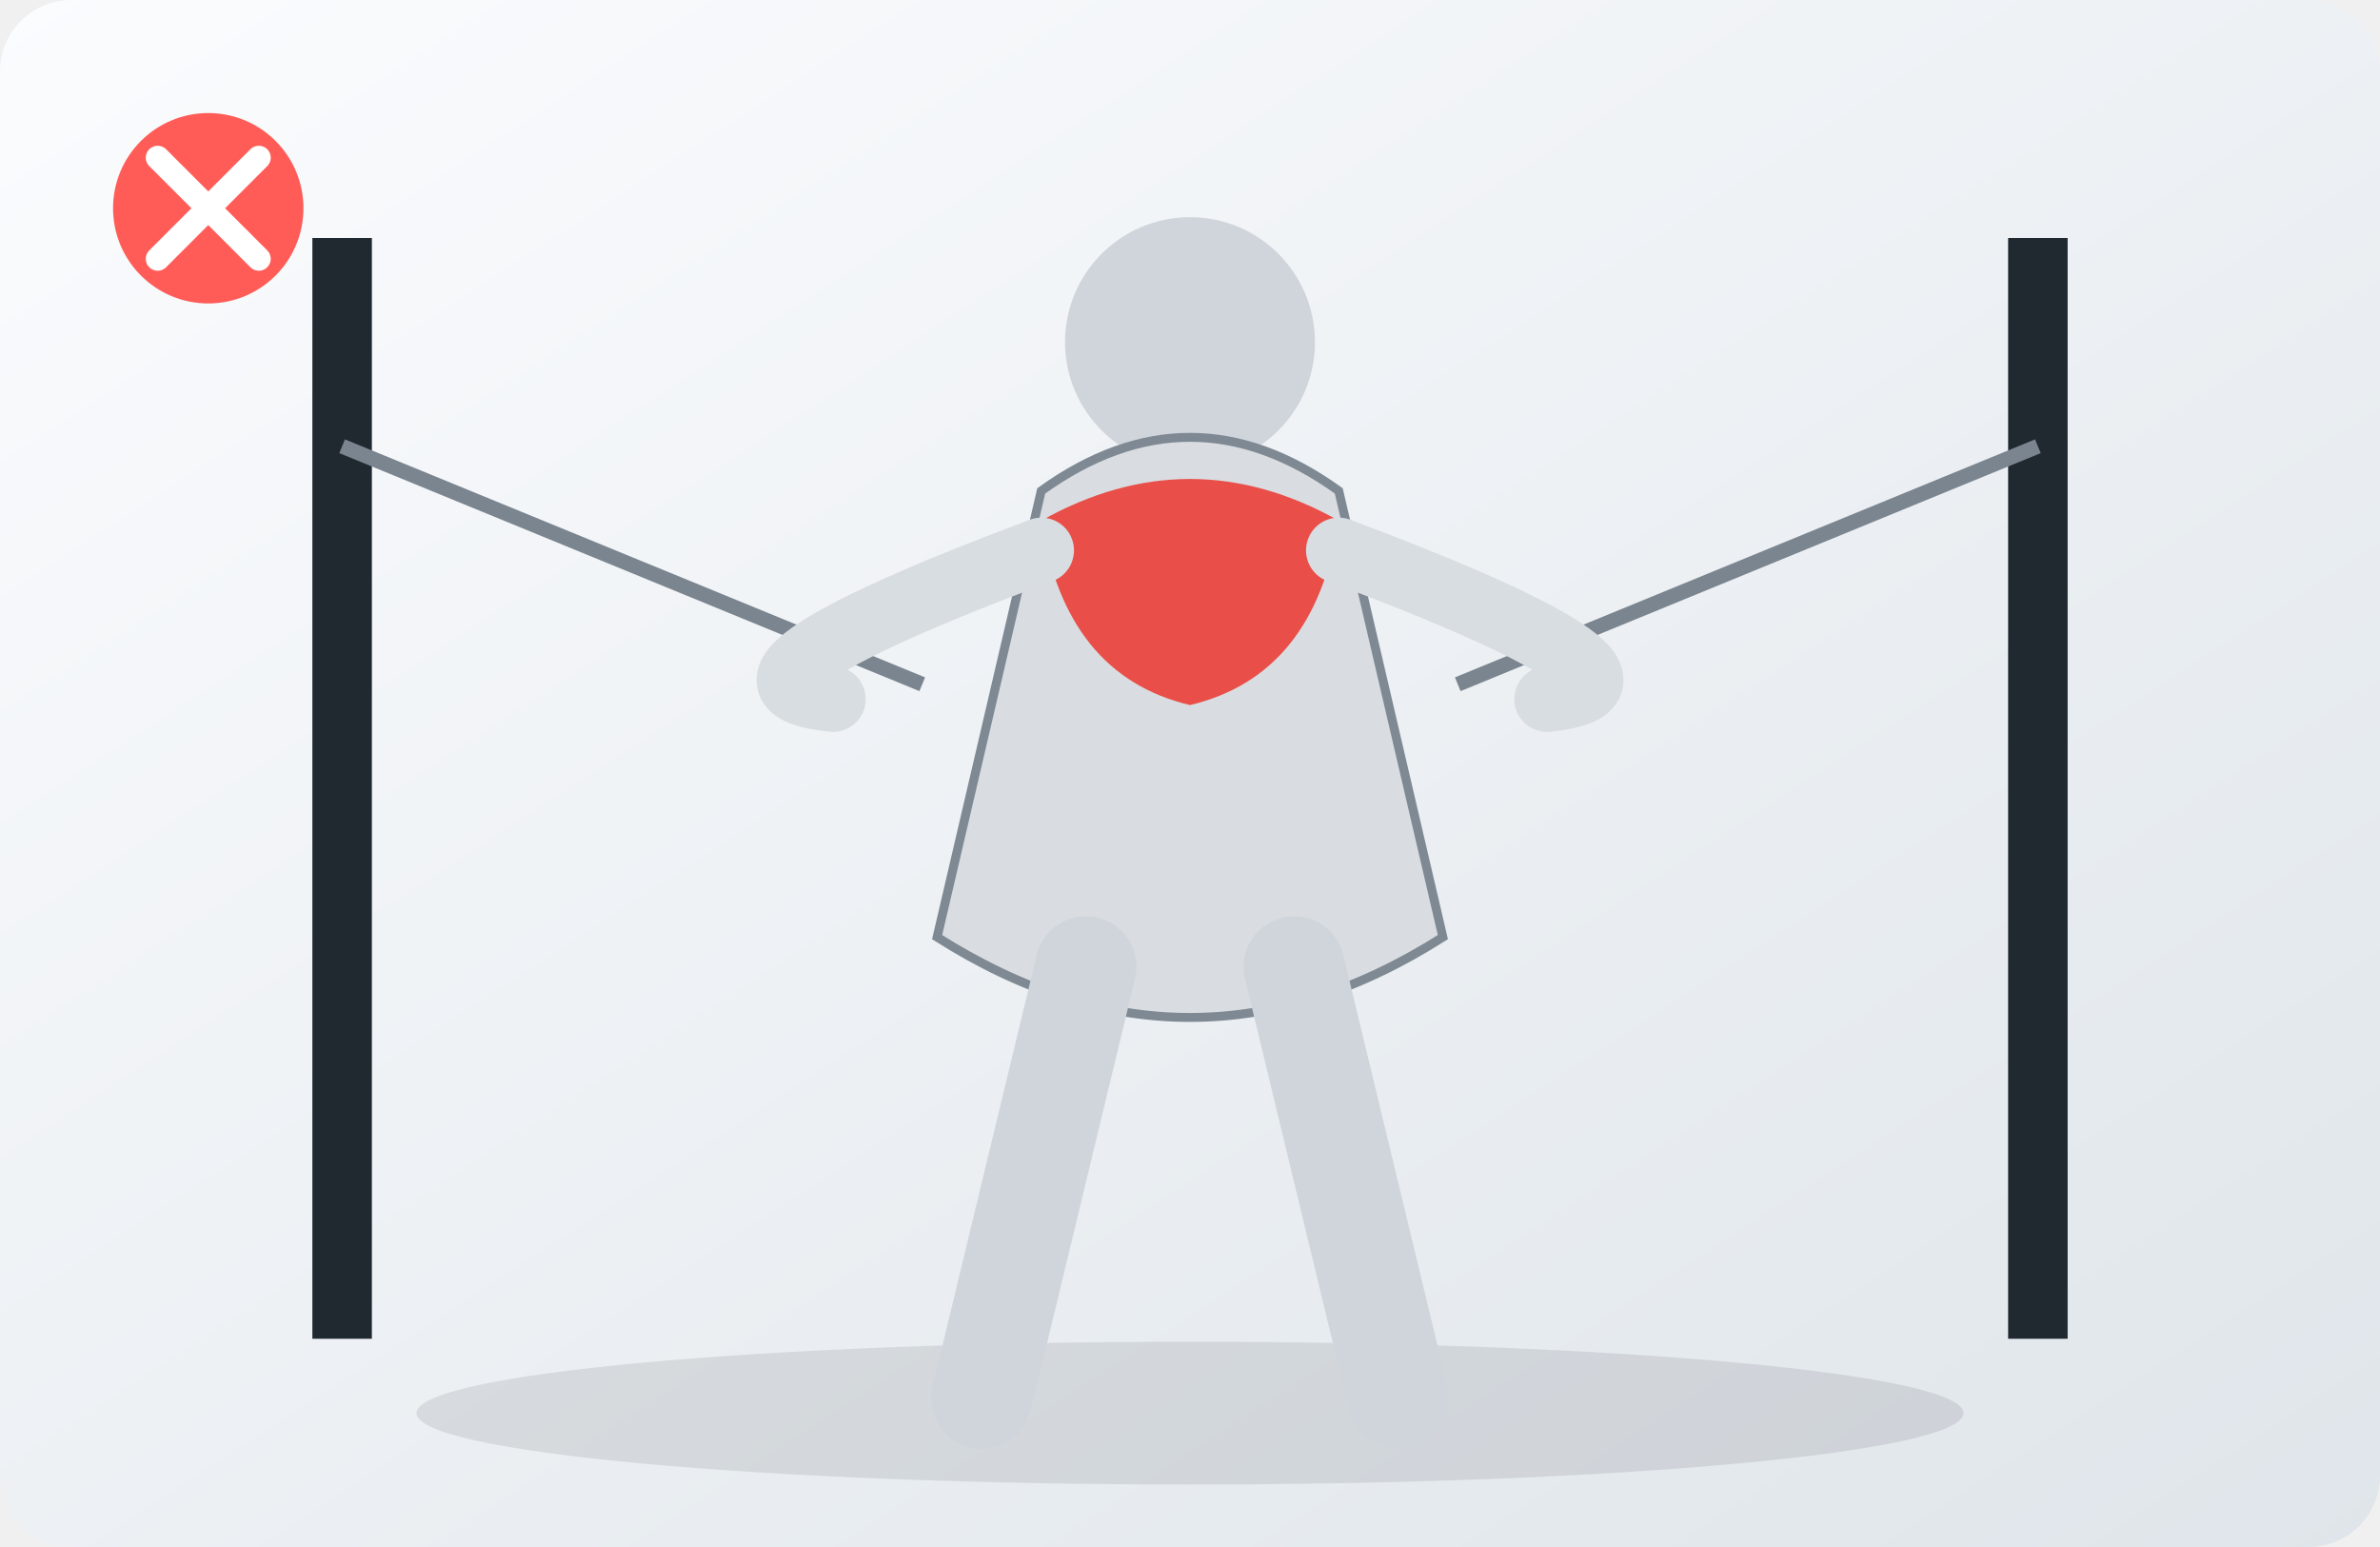
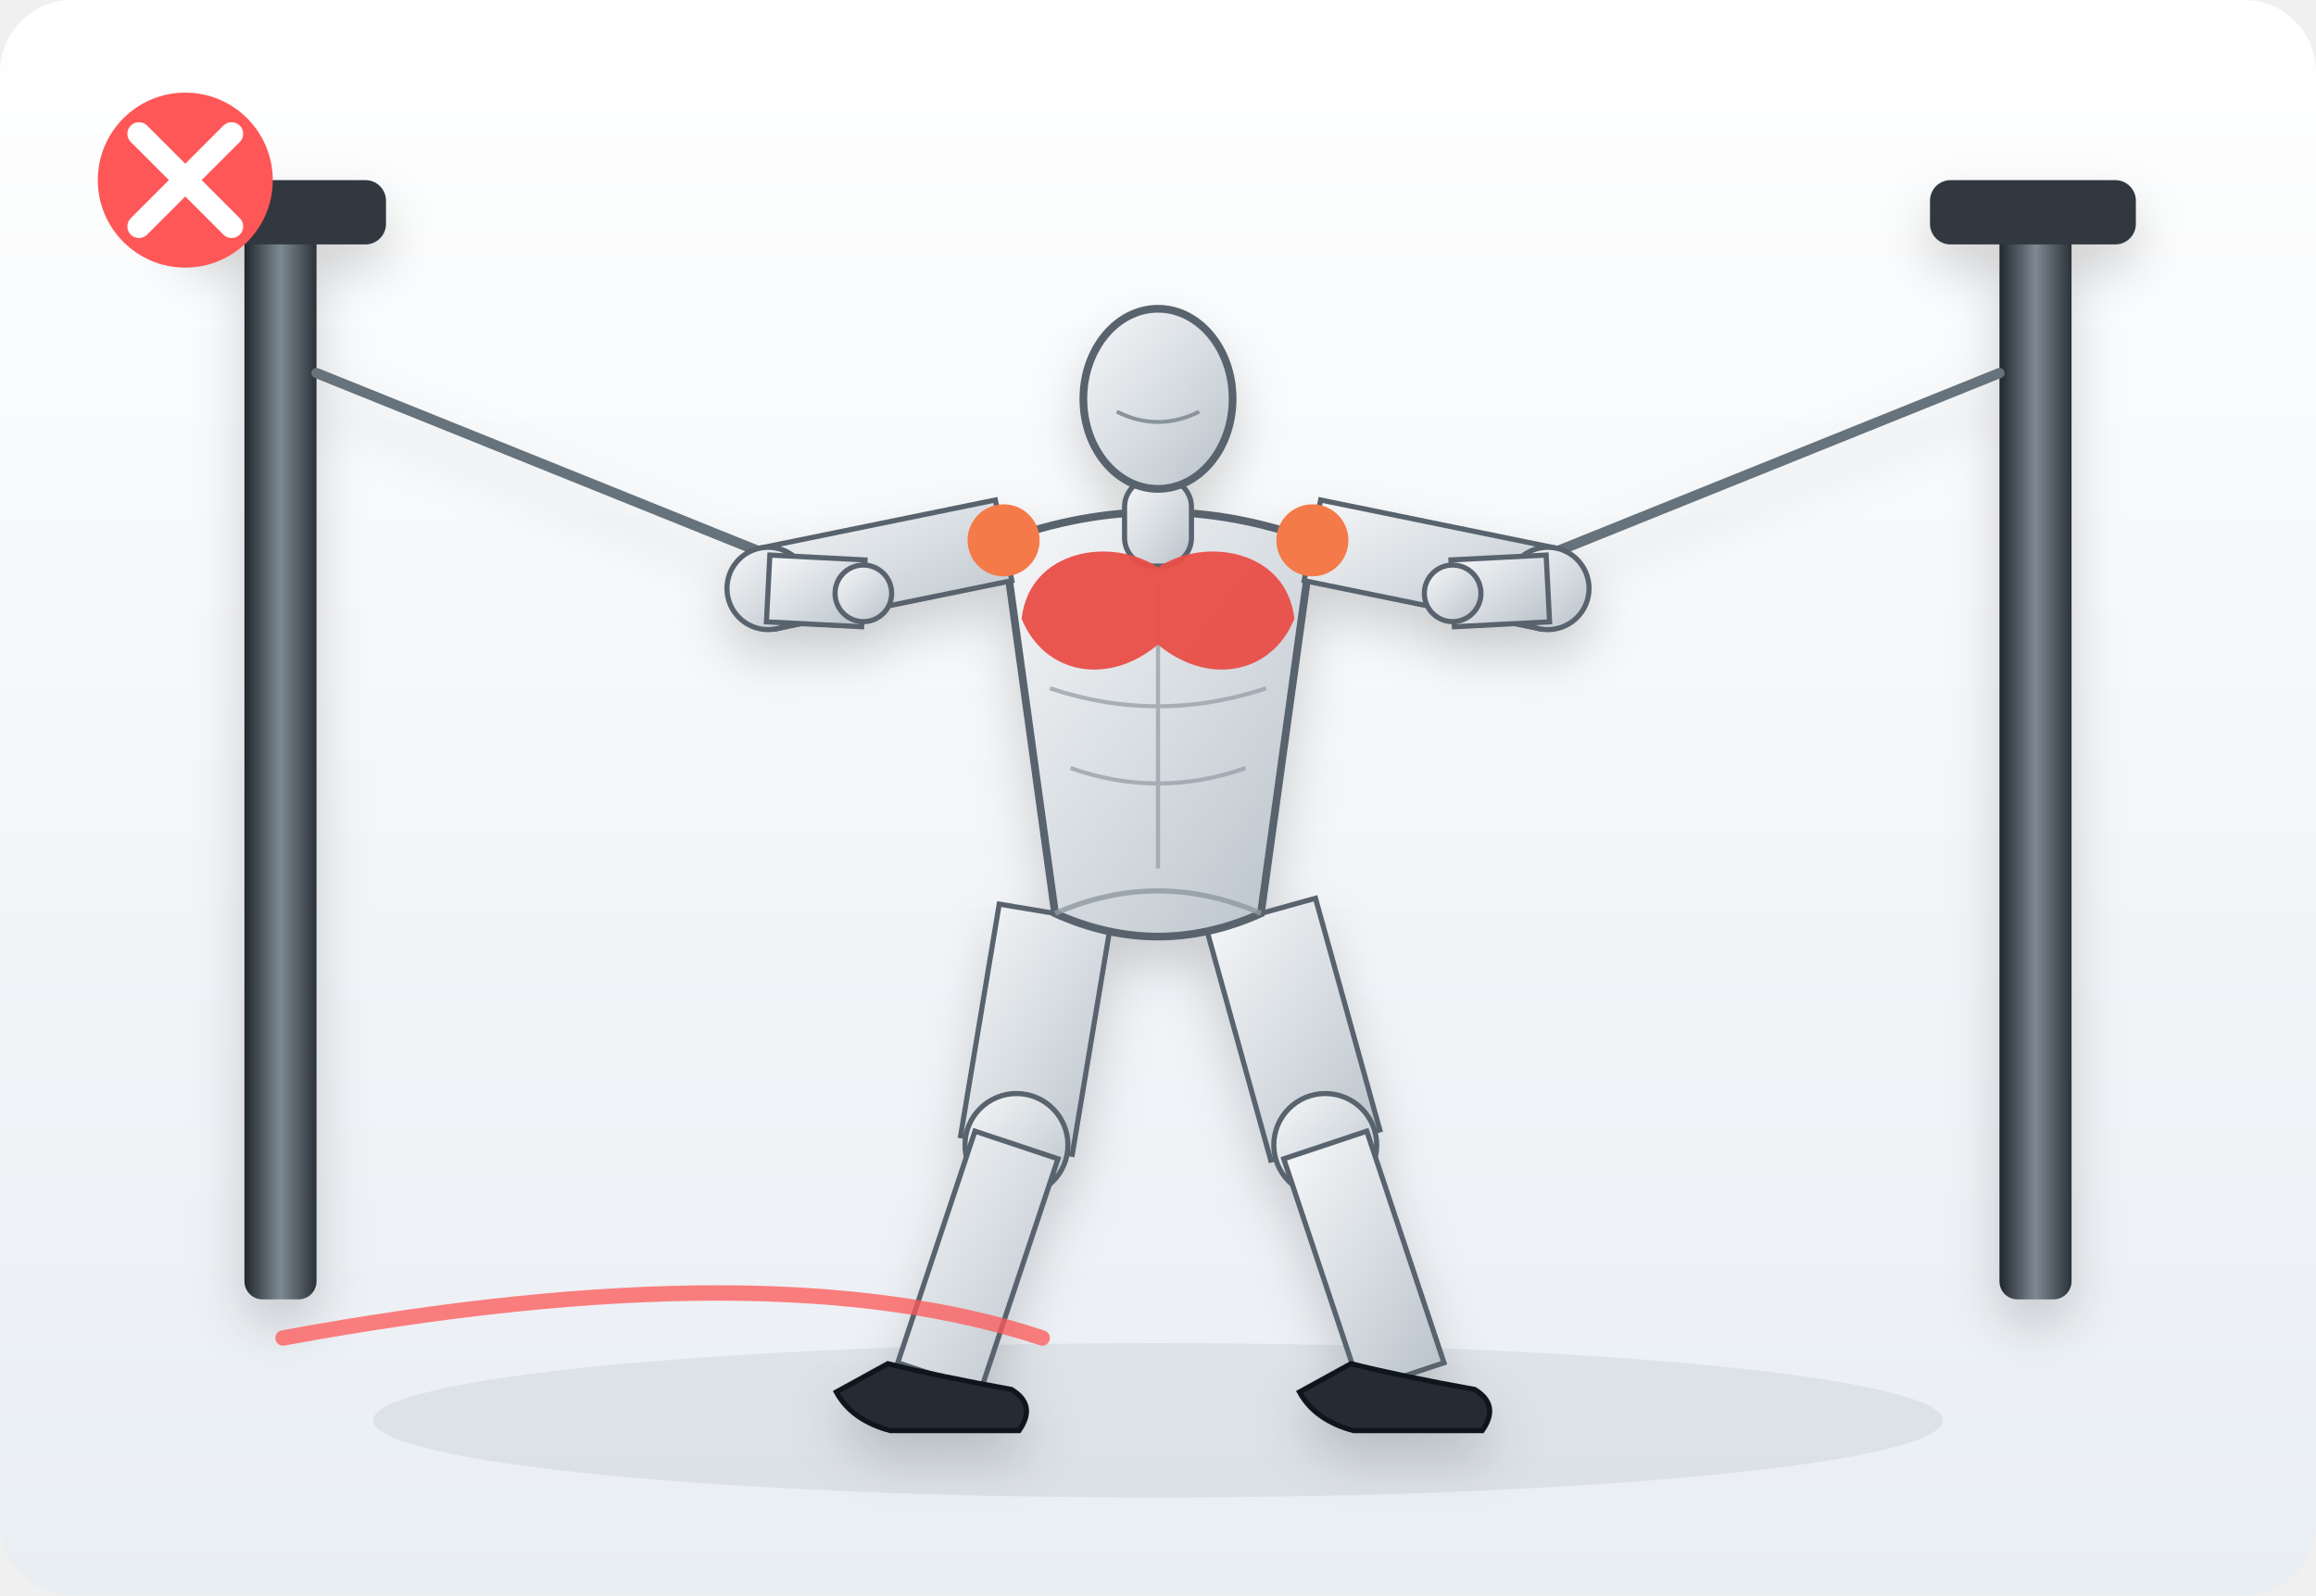
- <svg xmlns="http://www.w3.org/2000/svg" width="800" height="520" viewBox="0 0 800 520" role="img" aria-label="Ilustración técnica LiftEngine">
+ <svg xmlns="http://www.w3.org/2000/svg" width="900" height="620" viewBox="0 0 900 620" role="img" aria-label="Aperturas en polea" data-style="anatomical-v2">
  <defs>
-     <linearGradient id="bg" x2="1" y2="1">
-       <stop stop-color="#fbfcfe" />
-       <stop offset="1" stop-color="#dfe5ea" />
+     <linearGradient id="bg" x2="0" y2="1">
+       <stop stop-color="#ffffff" />
+       <stop offset="1" stop-color="#e9eef3" />
    </linearGradient>
+     <linearGradient id="body" x2="1" y2="1">
+       <stop stop-color="#f7f8f9" />
+       <stop offset=".55" stop-color="#d5dbe0" />
+       <stop offset="1" stop-color="#b8c1c9" />
+     </linearGradient>
+     <linearGradient id="metal" x2="1">
+       <stop stop-color="#20272d" />
+       <stop offset=".5" stop-color="#7e8993" />
+       <stop offset="1" stop-color="#2a3239" />
+     </linearGradient>
+     <filter id="shadow" x="-20%" y="-20%" width="140%" height="160%">
+       <feDropShadow dx="0" dy="10" stdDeviation="10" flood-opacity=".17" />
+     </filter>
  </defs>
-   <rect width="800" height="520" rx="24" fill="url(#bg)" />
-   <ellipse cx="400" cy="475" rx="260" ry="24" fill="#111820" opacity=".1" />
-   <line x1="115" y1="80" x2="115" y2="450" stroke="#202830" stroke-width="20" />
-   <line x1="685" y1="80" x2="685" y2="450" stroke="#202830" stroke-width="20" />
-   <line x1="115" y1="150" x2="310" y2="230" stroke="#7b858f" stroke-width="5" />
-   <line x1="685" y1="150" x2="490" y2="230" stroke="#7b858f" stroke-width="5" />
-   <circle cx="400" cy="115" r="42" fill="#cfd5db" />
-   <path d="M350 165q50-36 100 0l35 150q-85 54-170 0z" fill="#d9dde1" stroke="#7f8993" stroke-width="3" />
-   <path d="M365 325l-35 145M435 325l35 145" stroke="#cfd5db" stroke-width="34" stroke-linecap="round" />
-   <path d="M350 175q50-28 100 0q-8 52-50 62q-42-10-50-62z" fill="#e94f48" />
-   <path d="M350 185Q230 230 280 235M450 185Q570 230 520 235" stroke="#d8dde2" stroke-width="22" fill="none" stroke-linecap="round" />
-   <circle cx="70" cy="70" r="32" fill="#ff5c57" />
-   <path d="M53 53l34 34M87 53L53 87" stroke="#fff" stroke-width="8" stroke-linecap="round" />
+   <rect width="900" height="620" rx="28" fill="url(#bg)" />
+   <ellipse cx="450" cy="552" rx="305" ry="30" fill="#6d7a85" opacity=".12" />
+   <g class="equipment" filter="url(#shadow)">
+     <rect x="95" y="75" width="28" height="430" rx="7" fill="url(#metal)" />
+     <rect x="777" y="75" width="28" height="430" rx="7" fill="url(#metal)" />
+     <rect x="70" y="70" width="80" height="25" rx="8" fill="#303840" />
+     <rect x="750" y="70" width="80" height="25" rx="8" fill="#303840" />
+     <line x1="123" y1="145" x2="335.5" y2="230.6" stroke="#66727c" stroke-width="4" stroke-linecap="round" />
+     <line x1="777" y1="145" x2="564.5" y2="230.6" stroke="#66727c" stroke-width="4" stroke-linecap="round" />
+   </g>
+   <g filter="url(#shadow)">
+     <g class="anatomical-v2">
+       <path d="M388.299 351.383 L373.299 441.383 Q395 445 416.701 448.617 L431.701 358.617 Q410 355 388.299 351.383Z" fill="url(#body)" stroke="#58636e" stroke-width="2" />
+       <circle cx="395" cy="445" r="20" fill="url(#body)" stroke="#58636e" stroke-width="2" />
+       <path d="M378.872 439.624 L348.872 529.624 Q365 535 381.128 540.376 L411.128 450.376 Q395 445 378.872 439.624Z" fill="url(#body)" stroke="#58636e" stroke-width="2" />
+       <path d="M468.803 360.888 L493.803 450.888 Q515 445 536.197 439.112 L511.197 349.112 Q490 355 468.803 360.888Z" fill="url(#body)" stroke="#58636e" stroke-width="2" />
+       <circle cx="515" cy="445" r="20" fill="url(#body)" stroke="#58636e" stroke-width="2" />
+       <path d="M498.872 450.376 L528.872 540.376 Q545 535 561.128 529.624 L531.128 439.624 Q515 445 498.872 450.376Z" fill="url(#body)" stroke="#58636e" stroke-width="2" />
+       <path d="M390 210 Q450 188 510 210 L490 355 Q450 373 410 355 Z" fill="url(#body)" stroke="#58636e" stroke-width="3" />
+       <path d="M410 355 Q450 337.5 490 355" fill="none" stroke="#8e989f" stroke-width="2" opacity=".8" />
+       <path d="M450 227.5v110 M408 267.5q42 14 84 0 M416 298.5q34 12 68 0" fill="none" stroke="#9aa3aa" stroke-width="1.6" opacity=".8" />
+       <path d="M386.796 194.324 L295.296 213.024 Q298.5 228.7 301.704 244.376 L393.204 225.676 Q390 210 386.796 194.324Z" fill="url(#body)" stroke="#58636e" stroke-width="2" />
+       <circle cx="298.5" cy="228.7" r="16" fill="url(#body)" stroke="#58636e" stroke-width="2" />
+       <path d="M297.833 241.683 L334.833 243.583 Q335.5 230.6 336.167 217.617 L299.167 215.717 Q298.5 228.7 297.833 241.683Z" fill="url(#body)" stroke="#58636e" stroke-width="2" />
+       <circle cx="335.5" cy="230.6" r="11" fill="url(#body)" stroke="#58636e" stroke-width="2" />
+       <path d="M506.796 225.676 L598.296 244.376 Q601.5 228.7 604.704 213.024 L513.204 194.324 Q510 210 506.796 225.676Z" fill="url(#body)" stroke="#58636e" stroke-width="2" />
+       <circle cx="601.5" cy="228.7" r="16" fill="url(#body)" stroke="#58636e" stroke-width="2" />
+       <path d="M600.833 215.717 L563.833 217.617 Q564.5 230.6 565.167 243.583 L602.167 241.683 Q601.5 228.7 600.833 215.717Z" fill="url(#body)" stroke="#58636e" stroke-width="2" />
+       <circle cx="564.5" cy="230.6" r="11" fill="url(#body)" stroke="#58636e" stroke-width="2" />
+       <rect x="437" y="186" width="26" height="34" rx="11" fill="url(#body)" stroke="#58636e" stroke-width="2" />
+       <ellipse cx="450" cy="155" rx="29" ry="35" fill="url(#body)" stroke="#58636e" stroke-width="3" />
+       <path d="M434 160q16 8 32 0" fill="none" stroke="#89939b" stroke-width="1.5" />
+       <path d="M345 530q20 5 48 10q10 6 3 16h-50q-15-4-21-15z" fill="#252b31" stroke="#11161a" stroke-width="2" />
+       <path d="M525 530q20 5 48 10q10 6 3 16h-50q-15-4-21-15z" fill="#252b31" stroke="#11161a" stroke-width="2" />
+       <path d="M450 220.5C432 208.5,400 213.5,397 240.5C406 262.5,431 266.5,450 250.5Z" fill="#e94f48" opacity=".95" />
+       <path d="M450 220.5C468 208.5,500 213.5,503 240.5C494 262.5,469 266.5,450 250.5Z" fill="#e94f48" opacity=".95" />
+       <circle cx="390" cy="210" r="14" fill="#f47a4a" stroke="none" stroke-width="0" />
+       <circle cx="510" cy="210" r="14" fill="#f47a4a" stroke="none" stroke-width="0" />
+     </g>
+   </g>
+   <g class="foreground-equipment" />
+   <g>
+     <circle cx="72" cy="70" r="34" fill="#ff5757" />
+     <path d="M54 52l36 36M90 52L54 88" stroke="#fff" stroke-width="9" stroke-linecap="round" />
+     <path d="M110 520Q300 485 405 520" fill="none" stroke="#ff5757" stroke-width="6" stroke-linecap="round" opacity=".75" />
+   </g>
</svg>
